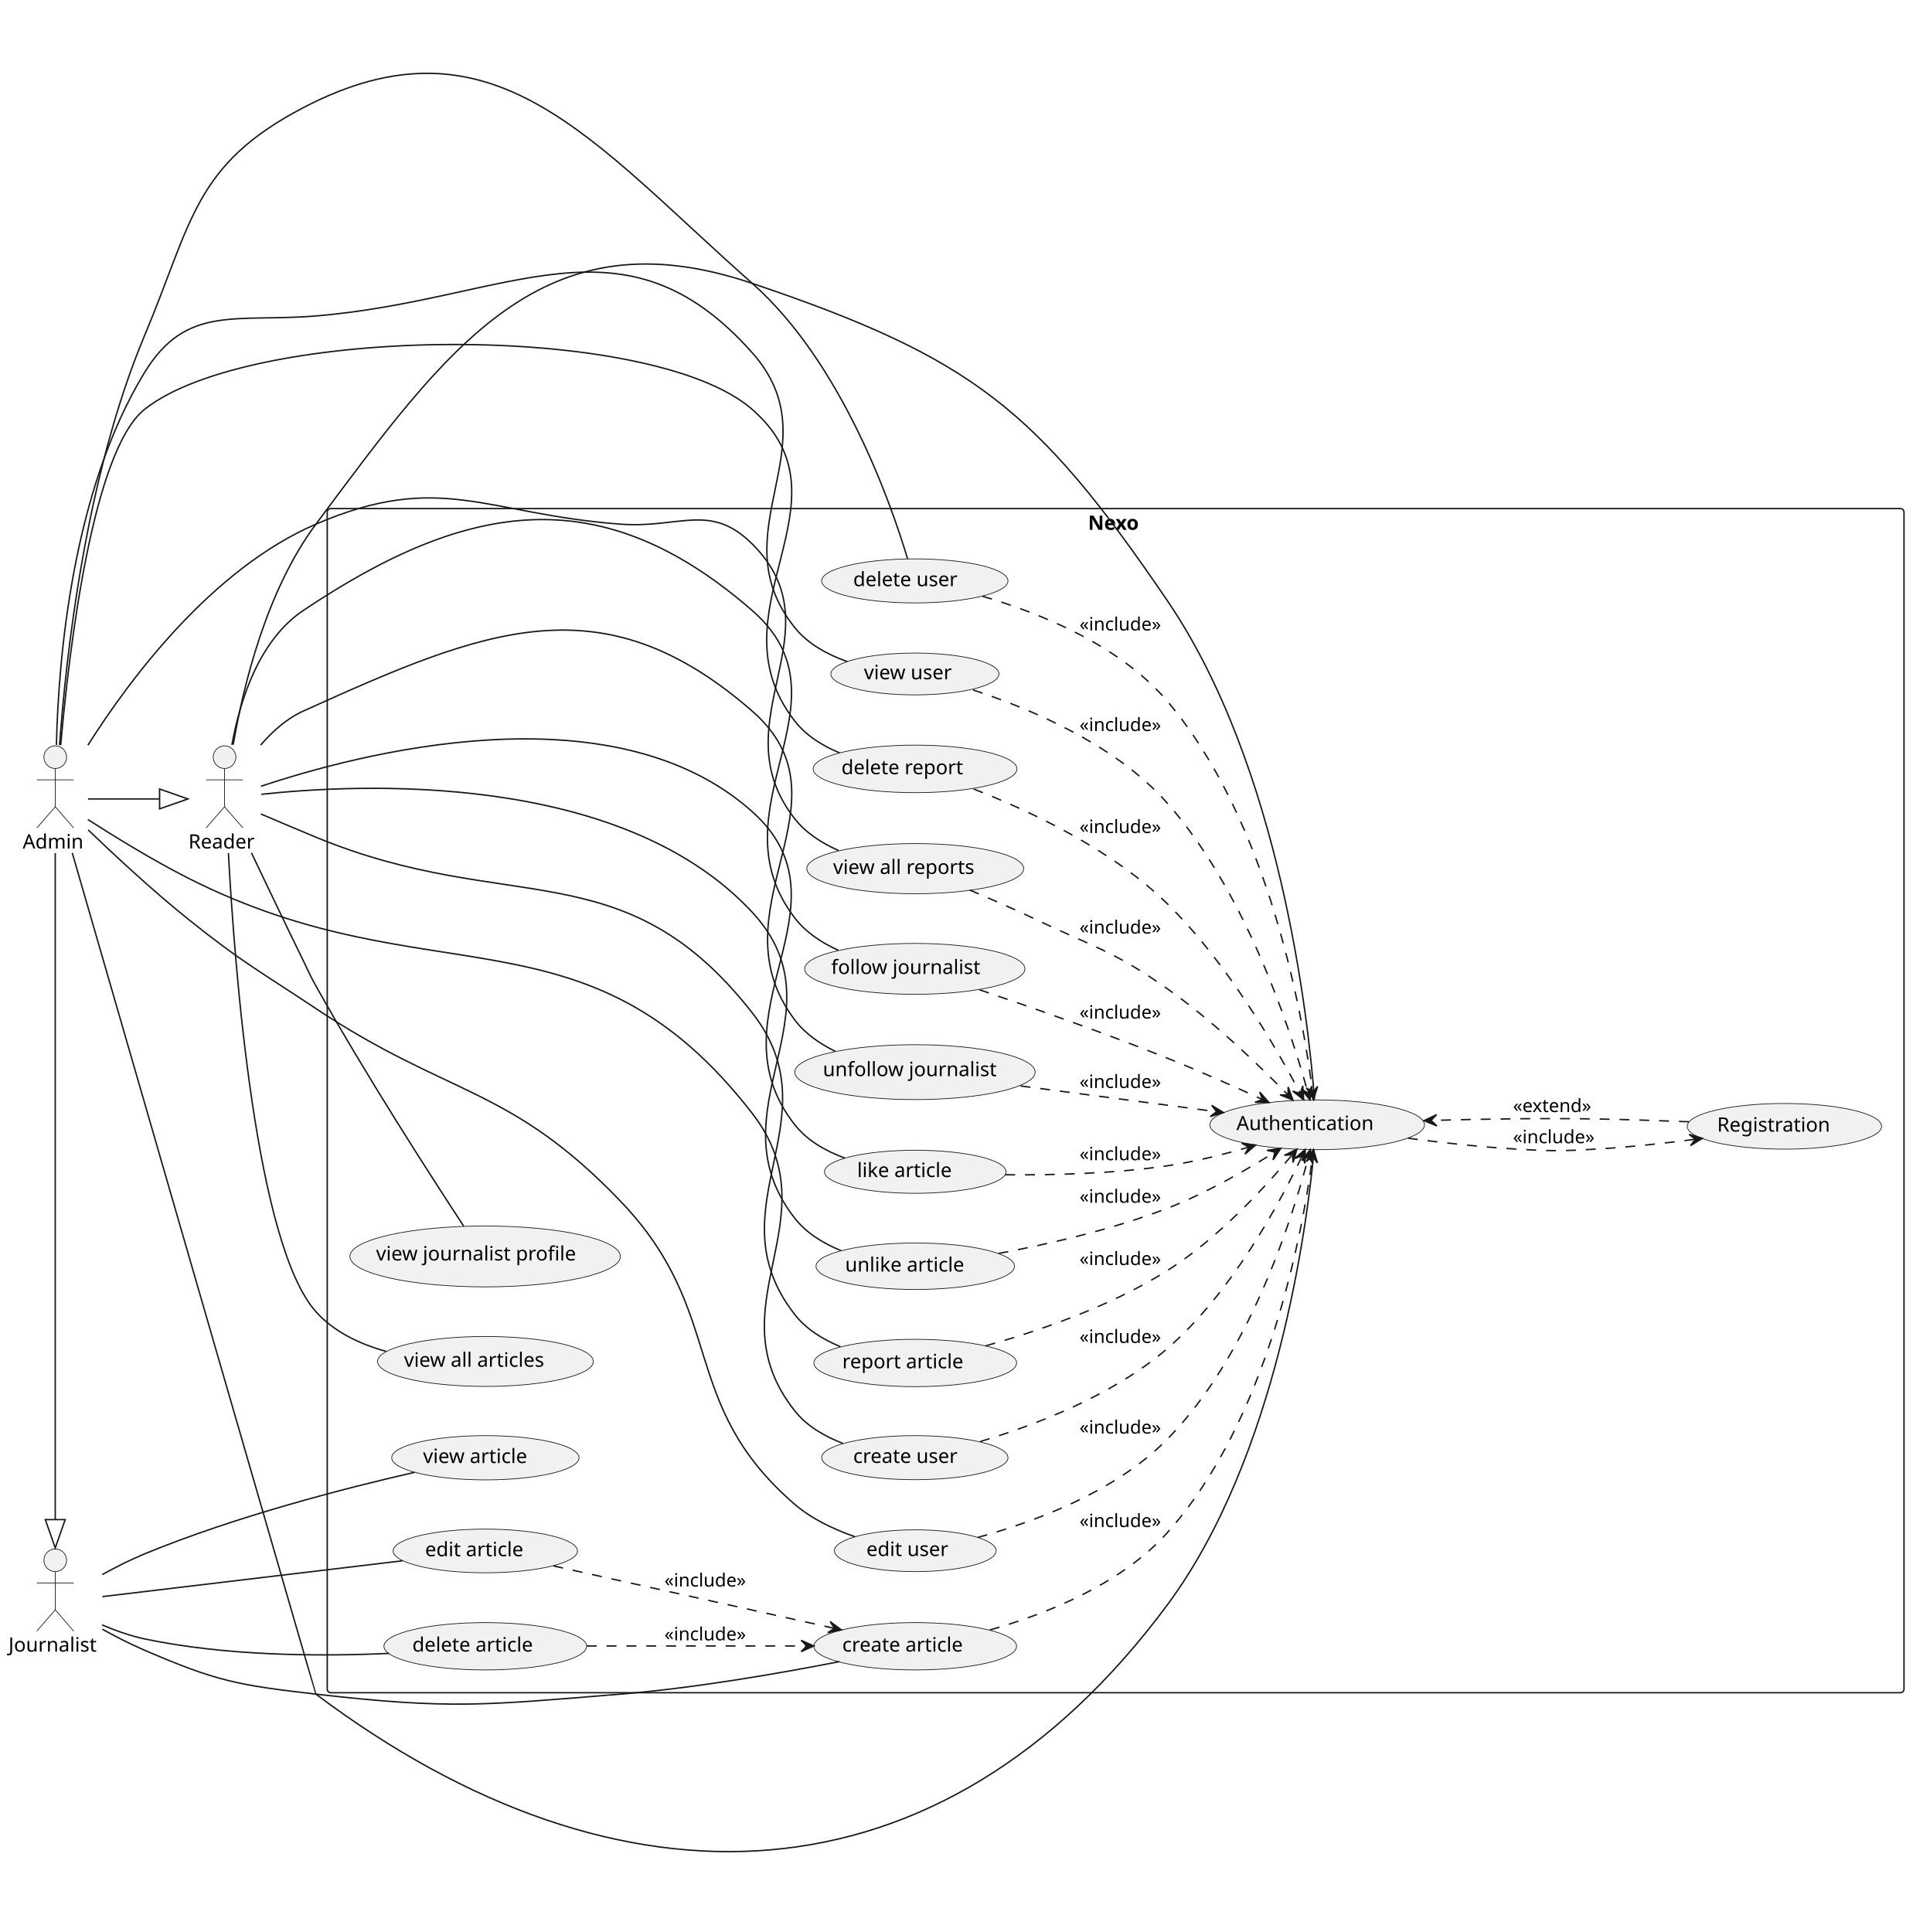
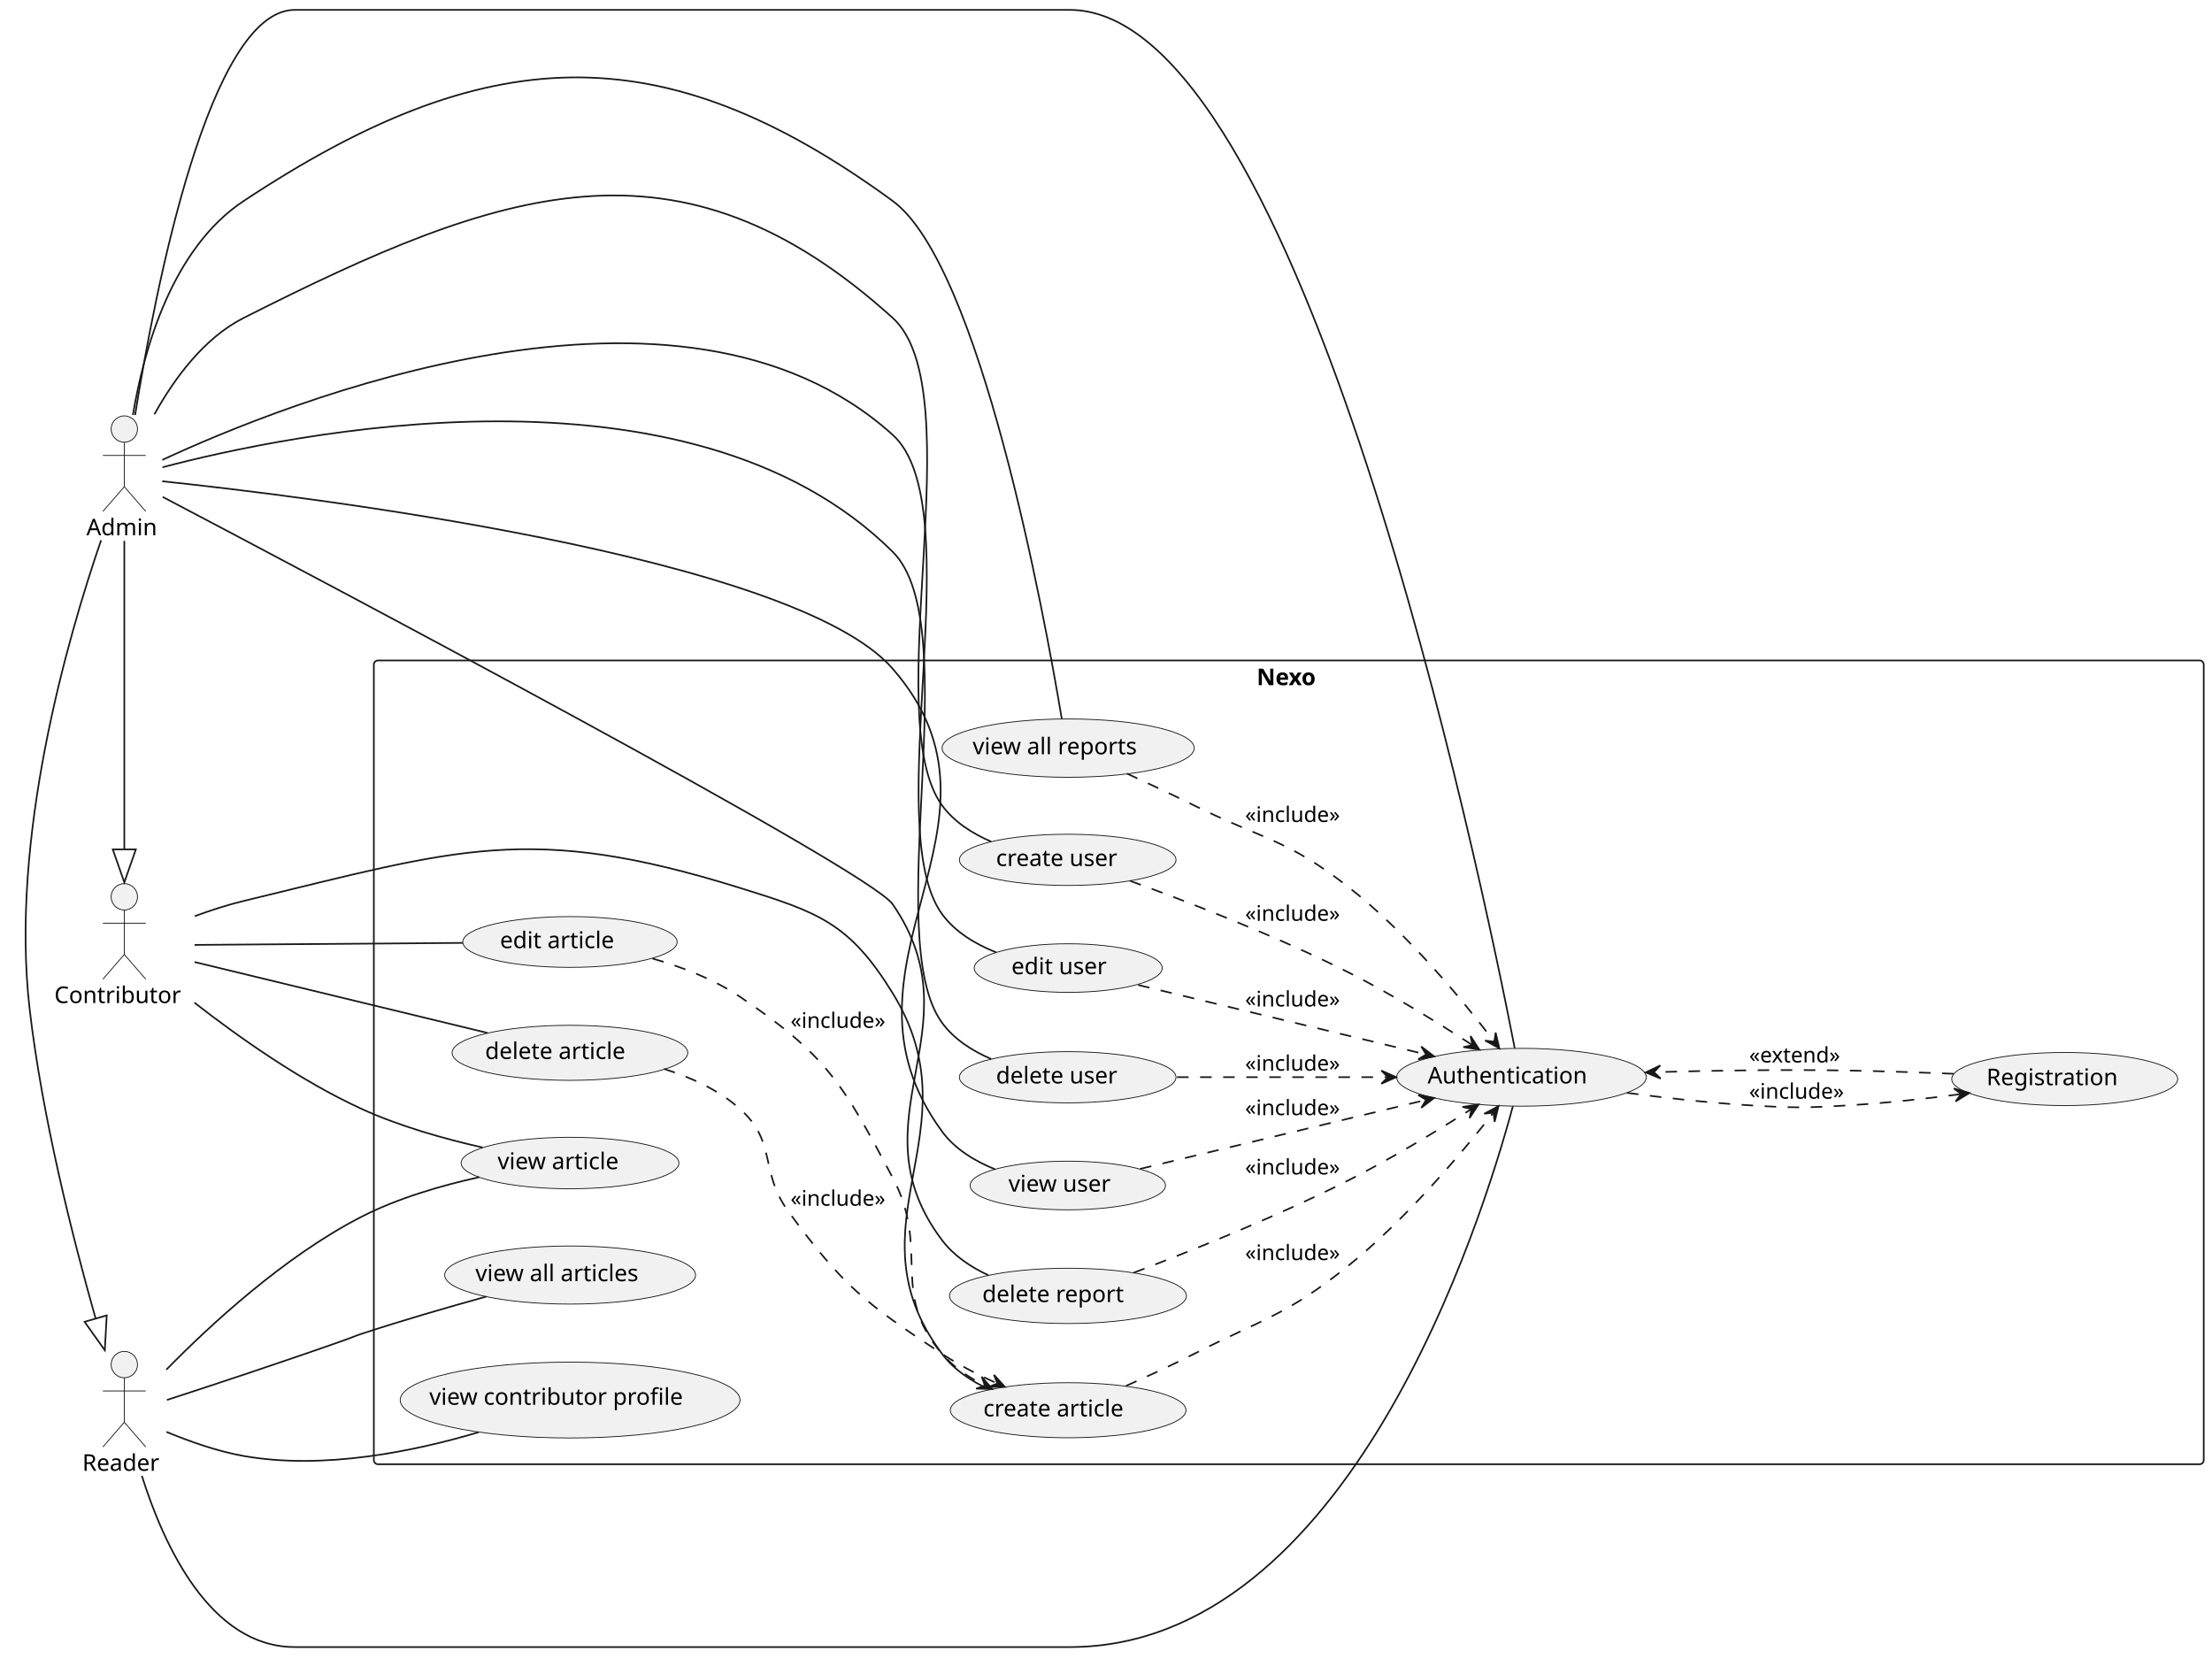
- <svg xmlns="http://www.w3.org/2000/svg" contentStyleType="text/css" height="1364px" preserveAspectRatio="none" style="width:1350px;height:1364px;background:#FFFFFF;" version="1.1" viewBox="0 0 1350 1364" width="1350px" zoomAndPan="magnify">
+ <svg xmlns="http://www.w3.org/2000/svg" contentStyleType="text/css" height="1007px" preserveAspectRatio="none" style="width:1343px;height:1007px;background:#FFFFFF;" version="1.1" viewBox="0 0 1343 1007" width="1343px" zoomAndPan="magnify">
  <defs />
  <g>
    <g id="cluster_Nexo">
-       <rect height="836" rx="2.5" ry="2.5" style="stroke:#181818;stroke-width:1.0;fill:none;" width="1113" x="231" y="359.061" />
-       <text fill="#000000" font-family="sans-serif" font-size="14" font-weight="bold" lengthAdjust="spacing" textLength="39" x="768" y="374.056">Nexo</text>
+       <rect height="488" rx="2.5" ry="2.5" style="stroke:#181818;stroke-width:1.0;fill:none;" width="1111.003" x="226.978" y="401" />
+       <text fill="#000000" font-family="sans-serif" font-size="14" font-weight="bold" lengthAdjust="spacing" textLength="39" x="762.98" y="415.995">Nexo</text>
    </g>
    <g id="elem_authentication">
-       <ellipse cx="929.775" cy="794.116" fill="#F1F1F1" rx="75.775" ry="17.555" style="stroke:#181818;stroke-width:0.5;" />
-       <text fill="#000000" font-family="sans-serif" font-size="14" lengthAdjust="spacing" textLength="108" x="872.775" y="797.864">Authentication</text>
+       <ellipse cx="923.754" cy="654.055" fill="#F1F1F1" rx="75.775" ry="17.555" style="stroke:#181818;stroke-width:0.5;" />
+       <text fill="#000000" font-family="sans-serif" font-size="14" lengthAdjust="spacing" textLength="108" x="866.754" y="657.803">Authentication</text>
    </g>
    <g id="elem_registration">
-       <ellipse cx="1259.601" cy="795.181" fill="#F1F1F1" rx="68.601" ry="16.12" style="stroke:#181818;stroke-width:0.5;" />
-       <text fill="#000000" font-family="sans-serif" font-size="14" lengthAdjust="spacing" textLength="89" x="1212.101" y="798.929">Registration</text>
+       <ellipse cx="1253.582" cy="655.12" fill="#F1F1F1" rx="68.601" ry="16.12" style="stroke:#181818;stroke-width:0.5;" />
+       <text fill="#000000" font-family="sans-serif" font-size="14" lengthAdjust="spacing" textLength="89" x="1206.082" y="658.868">Registration</text>
    </g>
-     <g id="elem_view_journalist_profile">
-       <ellipse cx="342.46" cy="887.053" fill="#F1F1F1" rx="95.46" ry="21.492" style="stroke:#181818;stroke-width:0.5;" />
-       <text fill="#000000" font-family="sans-serif" font-size="14" lengthAdjust="spacing" textLength="154" x="265.46" y="889.9">view journalist profile</text>
-     </g>
-     <g id="elem_follow_journalist">
-       <ellipse cx="645.753" cy="684.012" fill="#F1F1F1" rx="77.753" ry="17.951" style="stroke:#181818;stroke-width:0.5;" />
-       <text fill="#000000" font-family="sans-serif" font-size="14" lengthAdjust="spacing" textLength="113" x="586.699" y="687.642">follow journalist</text>
-     </g>
-     <g id="elem_unfollow_journalist">
-       <ellipse cx="645.859" cy="756.933" fill="#F1F1F1" rx="84.859" ry="19.372" style="stroke:#181818;stroke-width:0.5;" />
-       <text fill="#000000" font-family="sans-serif" font-size="14" lengthAdjust="spacing" textLength="130" x="580.859" y="759.779">unfollow journalist</text>
-     </g>
-     <g id="elem_like_article">
-       <ellipse cx="646.059" cy="827.273" fill="#F1F1F1" rx="64.059" ry="15.212" style="stroke:#181818;stroke-width:0.5;" />
-       <text fill="#000000" font-family="sans-serif" font-size="14" lengthAdjust="spacing" textLength="76" x="605.059" y="831.02">like article</text>
-     </g>
-     <g id="elem_unlike_article">
-       <ellipse cx="646.063" cy="893.974" fill="#F1F1F1" rx="70.063" ry="16.413" style="stroke:#181818;stroke-width:0.5;" />
-       <text fill="#000000" font-family="sans-serif" font-size="14" lengthAdjust="spacing" textLength="93" x="596.563" y="897.721">unlike article</text>
-     </g>
-     <g id="elem_report_article">
-       <ellipse cx="646.053" cy="962.272" fill="#F1F1F1" rx="71.553" ry="16.711" style="stroke:#181818;stroke-width:0.5;" />
-       <text fill="#000000" font-family="sans-serif" font-size="14" lengthAdjust="spacing" textLength="97" x="594.553" y="966.019">report article</text>
+     <g id="elem_view_contributor_profile">
+       <ellipse cx="346.139" cy="850.032" fill="#F1F1F1" rx="103.161" ry="23.032" style="stroke:#181818;stroke-width:0.5;" />
+       <text fill="#000000" font-family="sans-serif" font-size="14" lengthAdjust="spacing" textLength="171" x="260.639" y="852.879">view contributor profile</text>
    </g>
    <g id="elem_view_article">
-       <ellipse cx="342.613" cy="1029.184" fill="#F1F1F1" rx="66.113" ry="15.623" style="stroke:#181818;stroke-width:0.5;" />
-       <text fill="#000000" font-family="sans-serif" font-size="14" lengthAdjust="spacing" textLength="82" x="298.613" y="1032.931">view article</text>
+       <ellipse cx="346.091" cy="706.123" fill="#F1F1F1" rx="66.113" ry="15.623" style="stroke:#181818;stroke-width:0.5;" />
+       <text fill="#000000" font-family="sans-serif" font-size="14" lengthAdjust="spacing" textLength="82" x="302.091" y="709.87">view article</text>
    </g>
    <g id="elem_create_article">
-       <ellipse cx="646.053" cy="1162.272" fill="#F1F1F1" rx="71.553" ry="16.711" style="stroke:#181818;stroke-width:0.5;" />
-       <text fill="#000000" font-family="sans-serif" font-size="14" lengthAdjust="spacing" textLength="97" x="594.553" y="1166.019">create article</text>
+       <ellipse cx="648.531" cy="856.211" fill="#F1F1F1" rx="71.553" ry="16.711" style="stroke:#181818;stroke-width:0.5;" />
+       <text fill="#000000" font-family="sans-serif" font-size="14" lengthAdjust="spacing" textLength="97" x="597.031" y="859.958">create article</text>
    </g>
    <g id="elem_edit_article">
-       <ellipse cx="342.577" cy="1094.976" fill="#F1F1F1" rx="65.077" ry="15.415" style="stroke:#181818;stroke-width:0.5;" />
-       <text fill="#000000" font-family="sans-serif" font-size="14" lengthAdjust="spacing" textLength="79" x="300.077" y="1098.724">edit article</text>
+       <ellipse cx="346.055" cy="571.915" fill="#F1F1F1" rx="65.077" ry="15.415" style="stroke:#181818;stroke-width:0.5;" />
+       <text fill="#000000" font-family="sans-serif" font-size="14" lengthAdjust="spacing" textLength="79" x="303.555" y="575.663">edit article</text>
    </g>
    <g id="elem_delete_article">
-       <ellipse cx="342.553" cy="1162.272" fill="#F1F1F1" rx="71.553" ry="16.711" style="stroke:#181818;stroke-width:0.5;" />
-       <text fill="#000000" font-family="sans-serif" font-size="14" lengthAdjust="spacing" textLength="97" x="291.053" y="1166.019">delete article</text>
+       <ellipse cx="346.031" cy="639.211" fill="#F1F1F1" rx="71.553" ry="16.711" style="stroke:#181818;stroke-width:0.5;" />
+       <text fill="#000000" font-family="sans-serif" font-size="14" lengthAdjust="spacing" textLength="97" x="294.531" y="642.958">delete article</text>
    </g>
    <g id="elem_create_user">
-       <ellipse cx="645.765" cy="1029.114" fill="#F1F1F1" rx="65.766" ry="15.553" style="stroke:#181818;stroke-width:0.5;" />
-       <text fill="#000000" font-family="sans-serif" font-size="14" lengthAdjust="spacing" textLength="81" x="602.265" y="1032.862">create user</text>
+       <ellipse cx="648.244" cy="522.053" fill="#F1F1F1" rx="65.766" ry="15.553" style="stroke:#181818;stroke-width:0.5;" />
+       <text fill="#000000" font-family="sans-serif" font-size="14" lengthAdjust="spacing" textLength="81" x="604.744" y="525.801">create user</text>
    </g>
    <g id="elem_edit_user">
-       <ellipse cx="646.08" cy="1094.812" fill="#F1F1F1" rx="57.08" ry="14.751" style="stroke:#181818;stroke-width:0.5;" />
-       <text fill="#000000" font-family="sans-serif" font-size="14" lengthAdjust="spacing" textLength="63" x="611.58" y="1098.56">edit user</text>
+       <ellipse cx="648.558" cy="587.751" fill="#F1F1F1" rx="57.08" ry="14.751" style="stroke:#181818;stroke-width:0.5;" />
+       <text fill="#000000" font-family="sans-serif" font-size="14" lengthAdjust="spacing" textLength="63" x="614.058" y="591.499">edit user</text>
    </g>
    <g id="elem_delete_user">
-       <ellipse cx="645.765" cy="410.114" fill="#F1F1F1" rx="65.766" ry="15.553" style="stroke:#181818;stroke-width:0.5;" />
-       <text fill="#000000" font-family="sans-serif" font-size="14" lengthAdjust="spacing" textLength="81" x="602.265" y="413.862">delete user</text>
+       <ellipse cx="648.244" cy="654.053" fill="#F1F1F1" rx="65.766" ry="15.553" style="stroke:#181818;stroke-width:0.5;" />
+       <text fill="#000000" font-family="sans-serif" font-size="14" lengthAdjust="spacing" textLength="81" x="604.744" y="657.801">delete user</text>
    </g>
    <g id="elem_view_user">
-       <ellipse cx="645.82" cy="475.828" fill="#F1F1F1" rx="59.32" ry="14.767" style="stroke:#181818;stroke-width:0.5;" />
-       <text fill="#000000" font-family="sans-serif" font-size="14" lengthAdjust="spacing" textLength="66" x="609.82" y="479.576">view user</text>
+       <ellipse cx="648.298" cy="719.767" fill="#F1F1F1" rx="59.32" ry="14.767" style="stroke:#181818;stroke-width:0.5;" />
+       <text fill="#000000" font-family="sans-serif" font-size="14" lengthAdjust="spacing" textLength="66" x="612.298" y="723.515">view user</text>
    </g>
    <g id="elem_view_all_articles">
-       <ellipse cx="342.668" cy="961.194" fill="#F1F1F1" rx="76.168" ry="17.634" style="stroke:#181818;stroke-width:0.5;" />
-       <text fill="#000000" font-family="sans-serif" font-size="14" lengthAdjust="spacing" textLength="109" x="285.168" y="964.942">view all articles</text>
+       <ellipse cx="346.146" cy="774.134" fill="#F1F1F1" rx="76.168" ry="17.634" style="stroke:#181818;stroke-width:0.5;" />
+       <text fill="#000000" font-family="sans-serif" font-size="14" lengthAdjust="spacing" textLength="109" x="288.646" y="777.881">view all articles</text>
    </g>
    <g id="elem_delete_report">
-       <ellipse cx="645.929" cy="542.847" fill="#F1F1F1" rx="71.929" ry="16.786" style="stroke:#181818;stroke-width:0.5;" />
-       <text fill="#000000" font-family="sans-serif" font-size="14" lengthAdjust="spacing" textLength="98" x="593.929" y="546.594">delete report</text>
+       <ellipse cx="648.408" cy="786.786" fill="#F1F1F1" rx="71.929" ry="16.786" style="stroke:#181818;stroke-width:0.5;" />
+       <text fill="#000000" font-family="sans-serif" font-size="14" lengthAdjust="spacing" textLength="98" x="596.408" y="790.533">delete report</text>
    </g>
    <g id="elem_view_all_reports">
-       <ellipse cx="646.061" cy="613.273" fill="#F1F1F1" rx="76.561" ry="17.712" style="stroke:#181818;stroke-width:0.5;" />
-       <text fill="#000000" font-family="sans-serif" font-size="14" lengthAdjust="spacing" textLength="110" x="588.061" y="617.021">view all reports</text>
+       <ellipse cx="648.54" cy="454.212" fill="#F1F1F1" rx="76.561" ry="17.712" style="stroke:#181818;stroke-width:0.5;" />
+       <text fill="#000000" font-family="sans-serif" font-size="14" lengthAdjust="spacing" textLength="110" x="590.54" y="457.96">view all reports</text>
    </g>
    <g id="elem_reader">
-       <ellipse cx="158.5" cy="534.561" fill="#F1F1F1" rx="8" ry="8" style="stroke:#181818;stroke-width:0.5;" />
-       <path d="M158.5,542.561 L158.5,569.561 M145.5,550.561 L171.5,550.561 M158.5,569.561 L145.5,584.561 M158.5,569.561 L171.5,584.561 " fill="none" style="stroke:#181818;stroke-width:0.5;" />
-       <text fill="#000000" font-family="sans-serif" font-size="14" lengthAdjust="spacing" textLength="51" x="133" y="599.056">Reader</text>
+       <ellipse cx="75.479" cy="828.5" fill="#F1F1F1" rx="8" ry="8" style="stroke:#181818;stroke-width:0.5;" />
+       <path d="M75.479,836.5 L75.479,863.5 M62.479,844.5 L88.479,844.5 M75.479,863.5 L62.479,878.5 M75.479,863.5 L88.479,878.5 " fill="none" style="stroke:#181818;stroke-width:0.5;" />
+       <text fill="#000000" font-family="sans-serif" font-size="14" lengthAdjust="spacing" textLength="51" x="49.979" y="892.995">Reader</text>
    </g>
-     <g id="elem_journalist">
-       <ellipse cx="39" cy="1101.561" fill="#F1F1F1" rx="8" ry="8" style="stroke:#181818;stroke-width:0.5;" />
-       <path d="M39,1109.561 L39,1136.561 M26,1117.561 L52,1117.561 M39,1136.561 L26,1151.561 M39,1136.561 L52,1151.561 " fill="none" style="stroke:#181818;stroke-width:0.5;" />
-       <text fill="#000000" font-family="sans-serif" font-size="14" lengthAdjust="spacing" textLength="66" x="6" y="1166.056">Journalist</text>
+     <g id="elem_contributor">
+       <ellipse cx="75.479" cy="544.5" fill="#F1F1F1" rx="8" ry="8" style="stroke:#181818;stroke-width:0.5;" />
+       <path d="M75.479,552.5 L75.479,579.5 M62.479,560.5 L88.479,560.5 M75.479,579.5 L62.479,594.5 M75.479,579.5 L88.479,594.5 " fill="none" style="stroke:#181818;stroke-width:0.5;" />
+       <text fill="#000000" font-family="sans-serif" font-size="14" lengthAdjust="spacing" textLength="85" x="32.979" y="608.995">Contributor</text>
    </g>
    <g id="elem_admin">
-       <ellipse cx="39" cy="534.561" fill="#F1F1F1" rx="8" ry="8" style="stroke:#181818;stroke-width:0.5;" />
-       <path d="M39,542.561 L39,569.561 M26,550.561 L52,550.561 M39,569.561 L26,584.561 M39,569.561 L52,584.561 " fill="none" style="stroke:#181818;stroke-width:0.5;" />
-       <text fill="#000000" font-family="sans-serif" font-size="14" lengthAdjust="spacing" textLength="46" x="16" y="599.056">Admin</text>
+       <ellipse cx="75.479" cy="260.5" fill="#F1F1F1" rx="8" ry="8" style="stroke:#181818;stroke-width:0.5;" />
+       <path d="M75.479,268.5 L75.479,295.5 M62.479,276.5 L88.479,276.5 M75.479,295.5 L62.479,310.5 M75.479,295.5 L88.479,310.5 " fill="none" style="stroke:#181818;stroke-width:0.5;" />
+       <text fill="#000000" font-family="sans-serif" font-size="14" lengthAdjust="spacing" textLength="46" x="52.479" y="324.995">Admin</text>
    </g>
    <g id="link_authentication_registration">
-       <path d="M993.817,803.568 C1016.78,806.606 1043.01,809.567 1067,811.061 C1094.95,812.8 1102.05,812.794 1130,811.061 C1151.81,809.708 1175.59,807.076 1196.69,804.33 " fill="none" id="authentication-to-registration" style="stroke:#181818;stroke-width:1.0;stroke-dasharray:7.0,7.0;" />
-       <polygon fill="#181818" points="1201.71,803.669,1192.262,800.886,1196.753,804.326,1193.314,808.817,1201.71,803.669" style="stroke:#181818;stroke-width:1.0;" />
-       <text fill="#000000" font-family="sans-serif" font-size="13" lengthAdjust="spacing" textLength="61" x="1068" y="807.128">«include»</text>
+       <path d="M987.795,663.507 C1010.763,666.546 1036.991,669.507 1060.981,671 C1088.921,672.74 1096.031,672.733 1123.981,671 C1145.791,669.647 1169.561,667.015 1190.671,664.27 " fill="none" id="authentication-to-registration" style="stroke:#181818;stroke-width:1.0;stroke-dasharray:7.0,7.0;" />
+       <polygon fill="#181818" points="1195.691,663.608,1186.244,660.825,1190.735,664.265,1187.295,668.756,1195.691,663.608" style="stroke:#181818;stroke-width:1.0;" />
+       <text fill="#000000" font-family="sans-serif" font-size="13" lengthAdjust="spacing" textLength="61" x="1061.981" y="667.067">«include»</text>
    </g>
    <g id="link_registration_authentication">
-       <path d="M1192.15,791.986 C1172.18,791.193 1150.2,790.453 1130,790.061 C1090.65,789.295 1046.92,790.003 1010.5,791.024 " fill="none" id="registration-to-authentication" style="stroke:#181818;stroke-width:1.0;stroke-dasharray:7.0,7.0;" />
-       <polygon fill="#181818" points="1005.183,791.177,1014.294,794.918,1010.181,791.034,1014.065,786.921,1005.183,791.177" style="stroke:#181818;stroke-width:1.0;" />
-       <text fill="#000000" font-family="sans-serif" font-size="13" lengthAdjust="spacing" textLength="61" x="1068" y="785.128">«extend»</text>
+       <path d="M1186.131,651.925 C1166.161,651.133 1144.181,650.393 1123.981,650 C1084.631,649.235 1040.901,649.942 1004.48,650.963 " fill="none" id="registration-to-authentication" style="stroke:#181818;stroke-width:1.0;stroke-dasharray:7.0,7.0;" />
+       <polygon fill="#181818" points="999.161,651.116,1008.272,654.857,1004.159,650.973,1008.043,646.861,999.161,651.116" style="stroke:#181818;stroke-width:1.0;" />
+       <text fill="#000000" font-family="sans-serif" font-size="13" lengthAdjust="spacing" textLength="61" x="1061.981" y="645.067">«extend»</text>
    </g>
-     <g id="link_reader_view_journalist_profile">
-       <path d="M177.499,602.142 C188.04,624.335 201.665,652.835 214,678.061 C217.929,686.096 218.638,688.252 223,696.061 C258.21,759.085 304.415,830.766 327.336,865.678 " fill="none" id="reader-view_journalist_profile" style="stroke:#181818;stroke-width:1.0;" />
-     </g>
-     <g id="link_reader_follow_journalist">
-       <path d="M163.693,525.887 C169.371,494.554 182.71,452.054 214,431.061 C330.996,352.565 424.774,338.51 531,431.061 C604.408,495.018 501.951,570.649 561,648.061 C568.794,658.279 580.066,665.635 591.834,670.917 " fill="none" id="reader-follow_journalist" style="stroke:#181818;stroke-width:1.0;" />
-     </g>
-     <g id="link_reader_unfollow_journalist">
-       <path d="M183.983,526.043 C192.251,516.413 202.379,507.318 214,502.061 C342.364,443.989 424.803,409.477 531,502.061 C604.72,566.33 502.098,641.985 561,720.061 C568.294,729.729 578.66,736.917 589.632,742.247 " fill="none" id="reader-unfollow_journalist" style="stroke:#181818;stroke-width:1.0;" />
-     </g>
-     <g id="link_reader_like_article">
-       <path d="M184.184,555.135 C250.01,533.082 431.488,483.997 531,573.061 C604.861,639.166 499.781,716.101 561,794.061 C569.806,805.275 582.965,812.686 596.271,817.581 " fill="none" id="reader-like_article" style="stroke:#181818;stroke-width:1.0;" />
-     </g>
-     <g id="link_reader_unlike_article">
-       <path d="M184.42,560.785 C251.635,553.49 437.85,543.74 531,644.061 C596.948,715.086 501.415,783.618 561,860.061 C569.221,870.608 581.244,877.899 593.637,882.934 " fill="none" id="reader-unlike_article" style="stroke:#181818;stroke-width:1.0;" />
-     </g>
-     <g id="link_reader_report_article">
-       <path d="M184.181,574.686 C195.918,579.705 210.16,585.747 223,591.061 C359.351,647.49 440.06,598.846 531,715.061 C589.915,790.35 502.155,852.716 561,928.061 C569.134,938.476 580.975,945.717 593.213,950.745 " fill="none" id="reader-report_article" style="stroke:#181818;stroke-width:1.0;" />
+     <g id="link_reader_view_contributor_profile">
+       <path d="M101.038,869.343 C114.569,874.969 131.848,881.158 147.978,884 C196.173,892.491 251.04,881.314 290.609,869.559 " fill="none" id="reader-view_contributor_profile" style="stroke:#181818;stroke-width:1.0;" />
    </g>
    <g id="link_reader_view_all_articles">
-       <path d="M161.221,602.237 C165.73,685.256 180.621,878.574 223,926.061 C235.784,940.385 254.113,948.971 272.547,954.081 " fill="none" id="reader-view_all_articles" style="stroke:#181818;stroke-width:1.0;" />
+       <path d="M101.36,849.972 C128.424,841.17 172.919,826.498 210.978,813 C214.557,811.731 215.372,811.189 218.978,810 C243.933,801.771 272.018,793.639 295.329,787.192 " fill="none" id="reader-view_all_articles" style="stroke:#181818;stroke-width:1.0;" />
    </g>
    <g id="link_reader_authentication">
-       <path d="M164.625,525.724 C171.786,483.99 188.067,416.953 223,370.061 C316.408,244.67 382.897,149.93 531,200.06 C686.266,252.61 731.811,288.52 824,424.061 C903.989,541.661 923.56,719.709 927.878,776.204 " fill="none" id="reader-authentication" style="stroke:#181818;stroke-width:1.0;" />
+       <path d="M86.143,896.053 C99.384,938.115 127.595,1000 178.978,1000 C178.978,1000 178.978,1000 649.478,1000 C818.698,1000 899.576,742.142 918.528,671.634 " fill="none" id="reader-authentication" style="stroke:#181818;stroke-width:1.0;" />
    </g>
    <g id="link_admin_authentication">
-       <path d="M51.009,602.152 C90.484,738.724 222.612,1195.769 223,1196.061 C437.703,1357.414 664.067,1348.823 824,1133.061 C901.599,1028.374 922.646,865.278 927.619,811.74 " fill="none" id="admin-authentication" style="stroke:#181818;stroke-width:1.0;" />
+       <path d="M82.028,251.993 C94.398,174.606 127.28,6 178.978,6 C178.978,6 178.978,6 649.478,6 C790.363,6 899.478,532.476 919.633,636.331 " fill="none" id="admin-authentication" style="stroke:#181818;stroke-width:1.0;" />
    </g>
-     <g id="link_journalist_create_article">
-       <path d="M72.24,1150.247 C81.652,1155.432 92.079,1160.786 102,1165.061 C152.984,1187.027 167.85,1189.712 223,1196.061 C317.929,1206.989 342.761,1203.83 438,1196.061 C490.996,1191.737 550.871,1181.287 592.542,1173.104 " fill="none" id="journalist-create_article" style="stroke:#181818;stroke-width:1.0;" />
+     <g id="link_contributor_create_article">
+       <path d="M118.275,556.232 C127.891,552.704 138.175,549.364 147.978,547 C278.074,515.627 321.185,499.277 448.978,539 C496.892,553.893 515.663,560.28 541.978,603 C593.504,686.646 513.158,743.312 571.978,822 C579.208,831.672 589.822,838.657 600.821,843.678 " fill="none" id="contributor-create_article" style="stroke:#181818;stroke-width:1.0;" />
    </g>
-     <g id="link_journalist_view_article">
-       <path d="M72.157,1111.678 C81.568,1106.49 92.015,1101.184 102,1097.061 C165.922,1070.666 243.496,1050.702 292.688,1039.441 " fill="none" id="journalist-view_article" style="stroke:#181818;stroke-width:1.0;" />
+     <g id="link_contributor_view_article">
+       <path d="M118.048,608.753 C145.269,629.975 182.452,656.174 218.978,673 C242.289,683.738 269.698,691.441 292.988,696.69 " fill="none" id="contributor-view_article" style="stroke:#181818;stroke-width:1.0;" />
    </g>
-     <g id="link_journalist_edit_article">
-       <path d="M72.266,1127.208 C122.776,1121.177 221.229,1109.421 284.053,1101.92 " fill="none" id="journalist-edit_article" style="stroke:#181818;stroke-width:1.0;" />
+     <g id="link_reader_view_article">
+       <path d="M100.989,831.577 C127.554,804.478 172.423,762.998 218.978,739 C241.289,727.499 267.94,719.768 290.974,714.699 " fill="none" id="reader-view_article" style="stroke:#181818;stroke-width:1.0;" />
    </g>
-     <g id="link_journalist_delete_article">
-       <path d="M72.076,1147.203 C81.486,1151.192 91.952,1154.93 102,1157.061 C159.365,1169.226 226.193,1169.507 274.659,1167.305 " fill="none" id="journalist-delete_article" style="stroke:#181818;stroke-width:1.0;" />
+     <g id="link_contributor_edit_article">
+       <path d="M118.137,573.69 C161.663,573.365 230.508,572.853 280.948,572.477 " fill="none" id="contributor-edit_article" style="stroke:#181818;stroke-width:1.0;" />
    </g>
-     <g id="link_admin_journalist">
-       <path d="M39,602.274 C39,759.094 39,915.913 39,1072.733 " fill="none" id="admin-to-journalist" style="stroke:#181818;stroke-width:1.0;" />
-       <polygon fill="none" points="46,1072.855,39,1092.855,32,1072.855,46,1072.855" style="stroke:#181818;stroke-width:1.0;" />
+     <g id="link_contributor_delete_article">
+       <path d="M118.137,584.085 C166.156,595.71 244.99,614.794 295.93,627.126 " fill="none" id="contributor-delete_article" style="stroke:#181818;stroke-width:1.0;" />
+     </g>
+     <g id="link_admin_contributor">
+       <path d="M75.479,328.395 C75.479,390.756 75.479,453.118 75.479,515.479 " fill="none" id="admin-to-contributor" style="stroke:#181818;stroke-width:1.0;" />
+       <polygon fill="none" points="82.479,515.727,75.479,535.727,68.479,515.727,82.479,515.727" style="stroke:#181818;stroke-width:1.0;" />
    </g>
    <g id="link_admin_reader">
-       <path d="M62.101,564.061 C76.296,564.061 95.243,564.061 112.51,564.061 " fill="none" id="admin-to-reader" style="stroke:#181818;stroke-width:1.0;" />
-       <polygon fill="none" points="112.651,557.06,132.651,564.061,112.651,571.06,112.651,557.06" style="stroke:#181818;stroke-width:1.0;" />
+       <path d="M61.373,328.002 C40.737,388.08 6,508.829 17.979,612.5 C25.535,677.901 44.059,751.19 58.055,800.526 " fill="none" id="admin-to-reader" style="stroke:#181818;stroke-width:1.0;" />
+       <polygon fill="none" points="64.794,798.633,63.637,819.791,51.347,802.529,64.794,798.633" style="stroke:#181818;stroke-width:1.0;" />
    </g>
    <g id="link_admin_view_user">
-       <path d="M39.824,525.914 C41.218,465.703 50.885,346.875 102,263.06 C131.491,214.7 166.553,227.73 223,223.06 C359.908,211.73 439.818,146.31 531,249.06 C588.909,314.318 506.483,374.943 561,443.061 C570.301,454.682 584.266,462.222 598.154,467.111 " fill="none" id="admin-view_user" style="stroke:#181818;stroke-width:1.0;" />
+       <path d="M98.508,292.198 C182.638,301.063 481.948,337.066 541.978,406 C624.462,500.718 497.724,585.702 571.978,687 C579.843,697.73 591.958,705.019 604.197,709.951 " fill="none" id="admin-view_user" style="stroke:#181818;stroke-width:1.0;" />
    </g>
    <g id="link_admin_create_user">
-       <path d="M62.028,578.585 C80.551,590.488 107.945,607.378 133,620.061 C304,706.616 413.677,634.508 531,786.061 C588.714,860.613 502.514,922.113 561,996.061 C569.553,1006.875 582.152,1014.154 595.004,1019.05 " fill="none" id="admin-create_user" style="stroke:#181818;stroke-width:1.0;" />
+       <path d="M93.749,251.549 C105.645,230.086 123.703,205.264 147.978,193 C304.276,114.039 412.063,75.586 541.978,193 C591.029,237.331 533.034,435.572 571.978,489 C579.309,499.057 590.377,506.09 601.795,510.992 " fill="none" id="admin-create_user" style="stroke:#181818;stroke-width:1.0;" />
    </g>
    <g id="link_admin_edit_user">
-       <path d="M62.202,585.871 C80.602,603.569 107.738,628.816 133,649.061 C171.1,679.595 182.357,685.002 223,712.061 C317.118,774.72 359.76,766.434 438,848.061 C513.911,927.257 477.93,990.409 561,1062.061 C573.102,1072.499 588.895,1079.858 603.517,1084.935 " fill="none" id="admin-edit_user" style="stroke:#181818;stroke-width:1.0;" />
+       <path d="M98.532,279.243 C172.256,244.999 412.768,147.426 541.978,264 C590.246,307.548 533.64,502.499 571.978,555 C579.993,565.975 592.456,573.349 604.963,578.283 " fill="none" id="admin-edit_user" style="stroke:#181818;stroke-width:1.0;" />
    </g>
    <g id="link_admin_delete_user">
-       <path d="M42.056,526.058 C46.55,463.529 60.442,336.019 102,237.06 C135.751,156.69 136.744,116.43 214,76.06 C348.084,6 417.633,99.89 531,200.06 C594.417,256.1 629.154,356.178 640.65,394.523 " fill="none" id="admin-delete_user" style="stroke:#181818;stroke-width:1.0;" />
+       <path d="M98.676,283.702 C173.377,264.004 417.897,211.925 541.978,335 C587.349,380.003 534.246,569.425 571.978,621 C579.327,631.044 590.4,638.073 601.818,642.975 " fill="none" id="admin-delete_user" style="stroke:#181818;stroke-width:1.0;" />
    </g>
    <g id="link_admin_delete_report">
-       <path d="M42.854,526.06 C48.864,457.691 65.401,318.327 102,289.06 C176.456,229.52 459.179,226.37 531,289.06 C605.344,353.955 500.429,431.154 561,509.061 C569.015,519.37 580.663,526.568 592.745,531.589 " fill="none" id="admin-delete_report" style="stroke:#181818;stroke-width:1.0;" />
+       <path d="M98.77,301.696 C189.568,349.426 527.424,527.932 541.978,549 C594.066,624.4 516.749,679.871 571.978,753 C579.082,762.407 589.382,769.276 600.1,774.267 " fill="none" id="admin-delete_report" style="stroke:#181818;stroke-width:1.0;" />
    </g>
    <g id="link_admin_view_all_reports">
-       <path d="M62.042,526.111 C91.736,479.231 149.452,401.79 223,370.061 C310.739,332.209 342.711,362.928 438,370.061 C479.682,373.18 501.384,354.564 531,384.061 C592.817,445.63 507.183,509.389 561,578.061 C568.894,588.133 580.201,595.335 591.973,600.476 " fill="none" id="admin-view_all_reports" style="stroke:#181818;stroke-width:1.0;" />
+       <path d="M80.682,251.978 C87.363,211.927 104.483,150.759 147.978,122 C294.047,25.419 400.645,18.614 541.978,122 C595.063,160.831 634.099,373.329 644.639,436.366 " fill="none" id="admin-view_all_reports" style="stroke:#181818;stroke-width:1.0;" />
    </g>
    <g id="link_view_all_reports_authentication">
-       <path d="M684.503,628.376 C699.129,634.546 715.962,641.891 731,649.061 C773.171,669.167 785.781,671.19 824,698.061 C856.147,720.662 888.891,752.249 909.074,772.924 " fill="none" id="view_all_reports-to-authentication" style="stroke:#181818;stroke-width:1.0;stroke-dasharray:7.0,7.0;" />
-       <polygon fill="#181818" points="912.693,776.653,909.295,767.409,909.211,773.065,903.554,772.981,912.693,776.653" style="stroke:#181818;stroke-width:1.0;" />
-       <text fill="#000000" font-family="sans-serif" font-size="13" lengthAdjust="spacing" textLength="61" x="762" y="659.128">«include»</text>
+       <path d="M684.233,469.663 C697.102,475.58 711.77,482.464 724.978,489 C766.852,509.72 781.071,509.355 817.978,538 C854.086,566.025 888.09,607.324 907.157,632.34 " fill="none" id="view_all_reports-to-authentication" style="stroke:#181818;stroke-width:1.0;stroke-dasharray:7.0,7.0;" />
+       <polygon fill="#181818" points="910.313,636.512,908.072,626.922,907.296,632.525,901.693,631.749,910.313,636.512" style="stroke:#181818;stroke-width:1.0;" />
+       <text fill="#000000" font-family="sans-serif" font-size="13" lengthAdjust="spacing" textLength="61" x="755.978" y="499.067">«include»</text>
    </g>
    <g id="link_delete_report_authentication">
-       <path d="M687.293,557.061 C726.088,572.161 784.534,599.356 824,638.061 C865.988,679.239 900.876,739.71 917.865,771.932 " fill="none" id="delete_report-to-authentication" style="stroke:#181818;stroke-width:1.0;stroke-dasharray:7.0,7.0;" />
-       <polygon fill="#181818" points="920.241,776.475,919.615,766.646,917.924,772.044,912.526,770.353,920.241,776.475" style="stroke:#181818;stroke-width:1.0;" />
-       <text fill="#000000" font-family="sans-serif" font-size="13" lengthAdjust="spacing" textLength="61" x="762" y="588.128">«include»</text>
+       <path d="M688.343,772.722 C722.968,759.565 774.703,738.823 817.978,717 C844.205,703.774 872.709,686.472 893.391,673.347 " fill="none" id="delete_report-to-authentication" style="stroke:#181818;stroke-width:1.0;stroke-dasharray:7.0,7.0;" />
+       <polygon fill="#181818" points="897.683,670.613,887.944,672.076,893.467,673.3,892.243,678.823,897.683,670.613" style="stroke:#181818;stroke-width:1.0;" />
+       <text fill="#000000" font-family="sans-serif" font-size="13" lengthAdjust="spacing" textLength="61" x="755.978" y="713.067">«include»</text>
    </g>
    <g id="link_create_user_authentication">
-       <path d="M691.826,1017.76 C730.298,1006.28 785.474,985.382 824,952.061 C869.349,912.838 903.298,849.5 919.129,816.179 " fill="none" id="create_user-to-authentication" style="stroke:#181818;stroke-width:1.0;stroke-dasharray:7.0,7.0;" />
-       <polygon fill="#181818" points="921.332,811.487,913.885,817.933,919.206,816.013,921.126,821.334,921.332,811.487" style="stroke:#181818;stroke-width:1.0;" />
-       <text fill="#000000" font-family="sans-serif" font-size="13" lengthAdjust="spacing" textLength="61" x="762" y="948.128">«include»</text>
+       <path d="M686.062,534.79 C720.712,547.361 773.862,567.84 817.978,590 C844.516,603.33 873.216,621.07 893.893,634.492 " fill="none" id="create_user-to-authentication" style="stroke:#181818;stroke-width:1.0;stroke-dasharray:7.0,7.0;" />
+       <polygon fill="#181818" points="898.18,637.287,892.827,629.02,893.992,634.556,888.457,635.721,898.18,637.287" style="stroke:#181818;stroke-width:1.0;" />
+       <text fill="#000000" font-family="sans-serif" font-size="13" lengthAdjust="spacing" textLength="61" x="755.978" y="559.067">«include»</text>
    </g>
    <g id="link_edit_user_authentication">
-       <path d="M690.082,1085.455 C729.529,1074.65 787.207,1053.505 824,1016.061 C881.86,957.176 912.263,860.365 923.643,816.687 " fill="none" id="edit_user-to-authentication" style="stroke:#181818;stroke-width:1.0;stroke-dasharray:7.0,7.0;" />
-       <polygon fill="#181818" points="924.937,811.629,918.832,819.357,923.698,816.473,926.582,821.34,924.937,811.629" style="stroke:#181818;stroke-width:1.0;" />
-       <text fill="#000000" font-family="sans-serif" font-size="13" lengthAdjust="spacing" textLength="61" x="762" y="1012.128">«include»</text>
+       <path d="M691.017,598.024 C737.631,609.273 813.547,627.593 865.758,640.192 " fill="none" id="edit_user-to-authentication" style="stroke:#181818;stroke-width:1.0;stroke-dasharray:7.0,7.0;" />
+       <polygon fill="#181818" points="870.735,641.393,862.925,635.393,865.875,640.22,861.048,643.17,870.735,641.393" style="stroke:#181818;stroke-width:1.0;" />
+       <text fill="#000000" font-family="sans-serif" font-size="13" lengthAdjust="spacing" textLength="61" x="755.978" y="611.067">«include»</text>
    </g>
    <g id="link_delete_user_authentication">
-       <path d="M693.518,420.951 C733.629,432.693 790.263,455.286 824,495.061 C895.91,579.839 919.717,717.061 926.557,771.123 " fill="none" id="delete_user-to-authentication" style="stroke:#181818;stroke-width:1.0;stroke-dasharray:7.0,7.0;" />
-       <polygon fill="#181818" points="927.203,776.394,930.078,766.974,926.594,771.431,922.137,767.948,927.203,776.394" style="stroke:#181818;stroke-width:1.0;" />
-       <text fill="#000000" font-family="sans-serif" font-size="13" lengthAdjust="spacing" textLength="61" x="762" y="445.128">«include»</text>
+       <path d="M714.641,654 C752.897,654 801.563,654 842.237,654 " fill="none" id="delete_user-to-authentication" style="stroke:#181818;stroke-width:1.0;stroke-dasharray:7.0,7.0;" />
+       <polygon fill="#181818" points="847.666,654,838.666,650,842.666,654,838.666,658,847.666,654" style="stroke:#181818;stroke-width:1.0;" />
+       <text fill="#000000" font-family="sans-serif" font-size="13" lengthAdjust="spacing" textLength="61" x="755.978" y="650.067">«include»</text>
    </g>
    <g id="link_view_user_authentication">
-       <path d="M686.824,487.125 C726.669,500.115 787.185,525.356 824,567.061 C879.641,630.092 911.181,727.637 923.247,771.427 " fill="none" id="view_user-to-authentication" style="stroke:#181818;stroke-width:1.0;stroke-dasharray:7.0,7.0;" />
-       <polygon fill="#181818" points="924.623,776.495,926.125,766.761,923.313,771.67,918.405,768.857,924.623,776.495" style="stroke:#181818;stroke-width:1.0;" />
-       <text fill="#000000" font-family="sans-serif" font-size="13" lengthAdjust="spacing" textLength="61" x="762" y="516.128">«include»</text>
+       <path d="M692.213,709.688 C738.932,698.413 814.027,680.292 865.795,667.799 " fill="none" id="view_user-to-authentication" style="stroke:#181818;stroke-width:1.0;stroke-dasharray:7.0,7.0;" />
+       <polygon fill="#181818" points="870.73,666.608,861.043,664.83,865.87,667.781,862.92,672.607,870.73,666.608" style="stroke:#181818;stroke-width:1.0;" />
+       <text fill="#000000" font-family="sans-serif" font-size="13" lengthAdjust="spacing" textLength="61" x="755.978" y="677.067">«include»</text>
    </g>
    <g id="link_create_article_authentication">
-       <path d="M698.758,1150.754 C738.197,1139.595 791.148,1118.731 824,1082.061 C895.583,1002.158 919.537,869.523 926.487,816.741 " fill="none" id="create_article-to-authentication" style="stroke:#181818;stroke-width:1.0;stroke-dasharray:7.0,7.0;" />
-       <polygon fill="#181818" points="927.144,811.591,922.037,820.012,926.511,816.551,929.973,821.025,927.144,811.591" style="stroke:#181818;stroke-width:1.0;" />
-       <text fill="#000000" font-family="sans-serif" font-size="13" lengthAdjust="spacing" textLength="61" x="762" y="1078.128">«include»</text>
+       <path d="M683.628,841.444 C696.694,835.661 711.653,828.778 724.978,822 C767.382,800.431 780.819,798.707 817.978,769 C853.311,740.753 887.312,700.304 906.628,675.67 " fill="none" id="create_article-to-authentication" style="stroke:#181818;stroke-width:1.0;stroke-dasharray:7.0,7.0;" />
+       <polygon fill="#181818" points="909.83,671.559,901.144,676.2,906.758,675.503,907.455,681.117,909.83,671.559" style="stroke:#181818;stroke-width:1.0;" />
+       <text fill="#000000" font-family="sans-serif" font-size="13" lengthAdjust="spacing" textLength="61" x="755.978" y="765.067">«include»</text>
    </g>
    <g id="link_edit_article_create_article">
-       <path d="M390.609,1105.529 C444.225,1117.444 531.741,1136.892 588.854,1149.584 " fill="none" id="edit_article-to-create_article" style="stroke:#181818;stroke-width:1.0;stroke-dasharray:7.0,7.0;" />
-       <polygon fill="#181818" points="593.94,1150.714,586.023,1144.855,589.059,1149.628,584.286,1152.665,593.94,1150.714" style="stroke:#181818;stroke-width:1.0;" />
-       <text fill="#000000" font-family="sans-serif" font-size="13" lengthAdjust="spacing" textLength="61" x="469" y="1120.128">«include»</text>
+       <path d="M396.189,581.976 C413.818,587.036 433.213,594.423 448.978,605 C502.142,640.667 511.984,658.441 541.978,715 C565.118,758.633 539.765,784.561 571.978,822 C578.908,830.054 588.129,836.291 597.741,841.089 " fill="none" id="edit_article-to-create_article" style="stroke:#181818;stroke-width:1.0;stroke-dasharray:7.0,7.0;" />
+       <polygon fill="#181818" points="602.482,843.331,596.056,835.868,597.962,841.194,592.636,843.1,602.482,843.331" style="stroke:#181818;stroke-width:1.0;" />
+       <text fill="#000000" font-family="sans-serif" font-size="13" lengthAdjust="spacing" textLength="61" x="479.978" y="624.067">«include»</text>
    </g>
    <g id="link_delete_article_create_article">
-       <path d="M414.188,1162.061 C460.79,1162.061 521.77,1162.061 569.348,1162.061 " fill="none" id="delete_article-to-create_article" style="stroke:#181818;stroke-width:1.0;stroke-dasharray:7.0,7.0;" />
-       <polygon fill="#181818" points="574.494,1162.061,565.494,1158.061,569.494,1162.061,565.494,1166.061,574.494,1162.061" style="stroke:#181818;stroke-width:1.0;" />
-       <text fill="#000000" font-family="sans-serif" font-size="13" lengthAdjust="spacing" textLength="61" x="469" y="1158.128">«include»</text>
-     </g>
-     <g id="link_follow_journalist_authentication">
-       <path d="M691.369,698.767 C727.39,710.966 779.346,729.152 824,747.061 C846.481,756.077 871.227,767.098 891.046,776.202 " fill="none" id="follow_journalist-to-authentication" style="stroke:#181818;stroke-width:1.0;stroke-dasharray:7.0,7.0;" />
-       <polygon fill="#181818" points="895.714,778.352,889.212,770.954,891.172,776.26,885.866,778.221,895.714,778.352" style="stroke:#181818;stroke-width:1.0;" />
-       <text fill="#000000" font-family="sans-serif" font-size="13" lengthAdjust="spacing" textLength="61" x="762" y="719.128">«include»</text>
-     </g>
-     <g id="link_unfollow_journalist_authentication">
-       <path d="M720.356,766.685 C763.011,772.282 816.49,779.299 858.625,784.827 " fill="none" id="unfollow_journalist-to-authentication" style="stroke:#181818;stroke-width:1.0;stroke-dasharray:7.0,7.0;" />
-       <polygon fill="#181818" points="863.706,785.494,855.304,780.356,858.749,784.842,854.262,788.287,863.706,785.494" style="stroke:#181818;stroke-width:1.0;" />
-       <text fill="#000000" font-family="sans-serif" font-size="13" lengthAdjust="spacing" textLength="61" x="762" y="768.128">«include»</text>
-     </g>
-     <g id="link_like_article_authentication">
-       <path d="M709.571,829.391 C743.586,829.719 786.292,828.607 824,823.061 C843.069,820.256 863.597,815.088 881.4,809.883 " fill="none" id="like_article-to-authentication" style="stroke:#181818;stroke-width:1.0;stroke-dasharray:7.0,7.0;" />
-       <polygon fill="#181818" points="886.345,808.416,876.579,807.139,881.551,809.837,878.853,814.809,886.345,808.416" style="stroke:#181818;stroke-width:1.0;" />
-       <text fill="#000000" font-family="sans-serif" font-size="13" lengthAdjust="spacing" textLength="61" x="762" y="819.128">«include»</text>
-     </g>
-     <g id="link_unlike_article_authentication">
-       <path d="M704.832,884.963 C740.026,878.381 785.472,867.994 824,853.061 C850.939,842.619 879.386,826.261 899.865,813.415 " fill="none" id="unlike_article-to-authentication" style="stroke:#181818;stroke-width:1.0;stroke-dasharray:7.0,7.0;" />
-       <polygon fill="#181818" points="904.111,810.731,894.366,812.159,899.885,813.403,898.641,818.921,904.111,810.731" style="stroke:#181818;stroke-width:1.0;" />
-       <text fill="#000000" font-family="sans-serif" font-size="13" lengthAdjust="spacing" textLength="61" x="762" y="849.128">«include»</text>
-     </g>
-     <g id="link_report_article_authentication">
-       <path d="M695.729,950.198 C732.78,939.793 784.02,922.342 824,897.061 C859.556,874.577 892.834,838.375 912.04,815.422 " fill="none" id="report_article-to-authentication" style="stroke:#181818;stroke-width:1.0;stroke-dasharray:7.0,7.0;" />
-       <polygon fill="#181818" points="915.46,811.297,906.636,815.672,912.268,815.146,912.794,820.778,915.46,811.297" style="stroke:#181818;stroke-width:1.0;" />
-       <text fill="#000000" font-family="sans-serif" font-size="13" lengthAdjust="spacing" textLength="61" x="762" y="893.128">«include»</text>
+       <path d="M403.088,648.977 C419.322,654.033 436.114,661.624 448.978,673 C472.21,693.544 460.596,711.023 478.978,736 C512.348,781.342 525.034,790.926 571.978,822 C582.257,828.804 594.121,834.865 605.355,839.917 " fill="none" id="delete_article-to-create_article" style="stroke:#181818;stroke-width:1.0;stroke-dasharray:7.0,7.0;" />
+       <polygon fill="#181818" points="610.124,842.019,603.504,834.728,605.549,840.002,600.276,842.048,610.124,842.019" style="stroke:#181818;stroke-width:1.0;" />
+       <text fill="#000000" font-family="sans-serif" font-size="13" lengthAdjust="spacing" textLength="61" x="479.978" y="732.067">«include»</text>
    </g>
  </g>
</svg>
